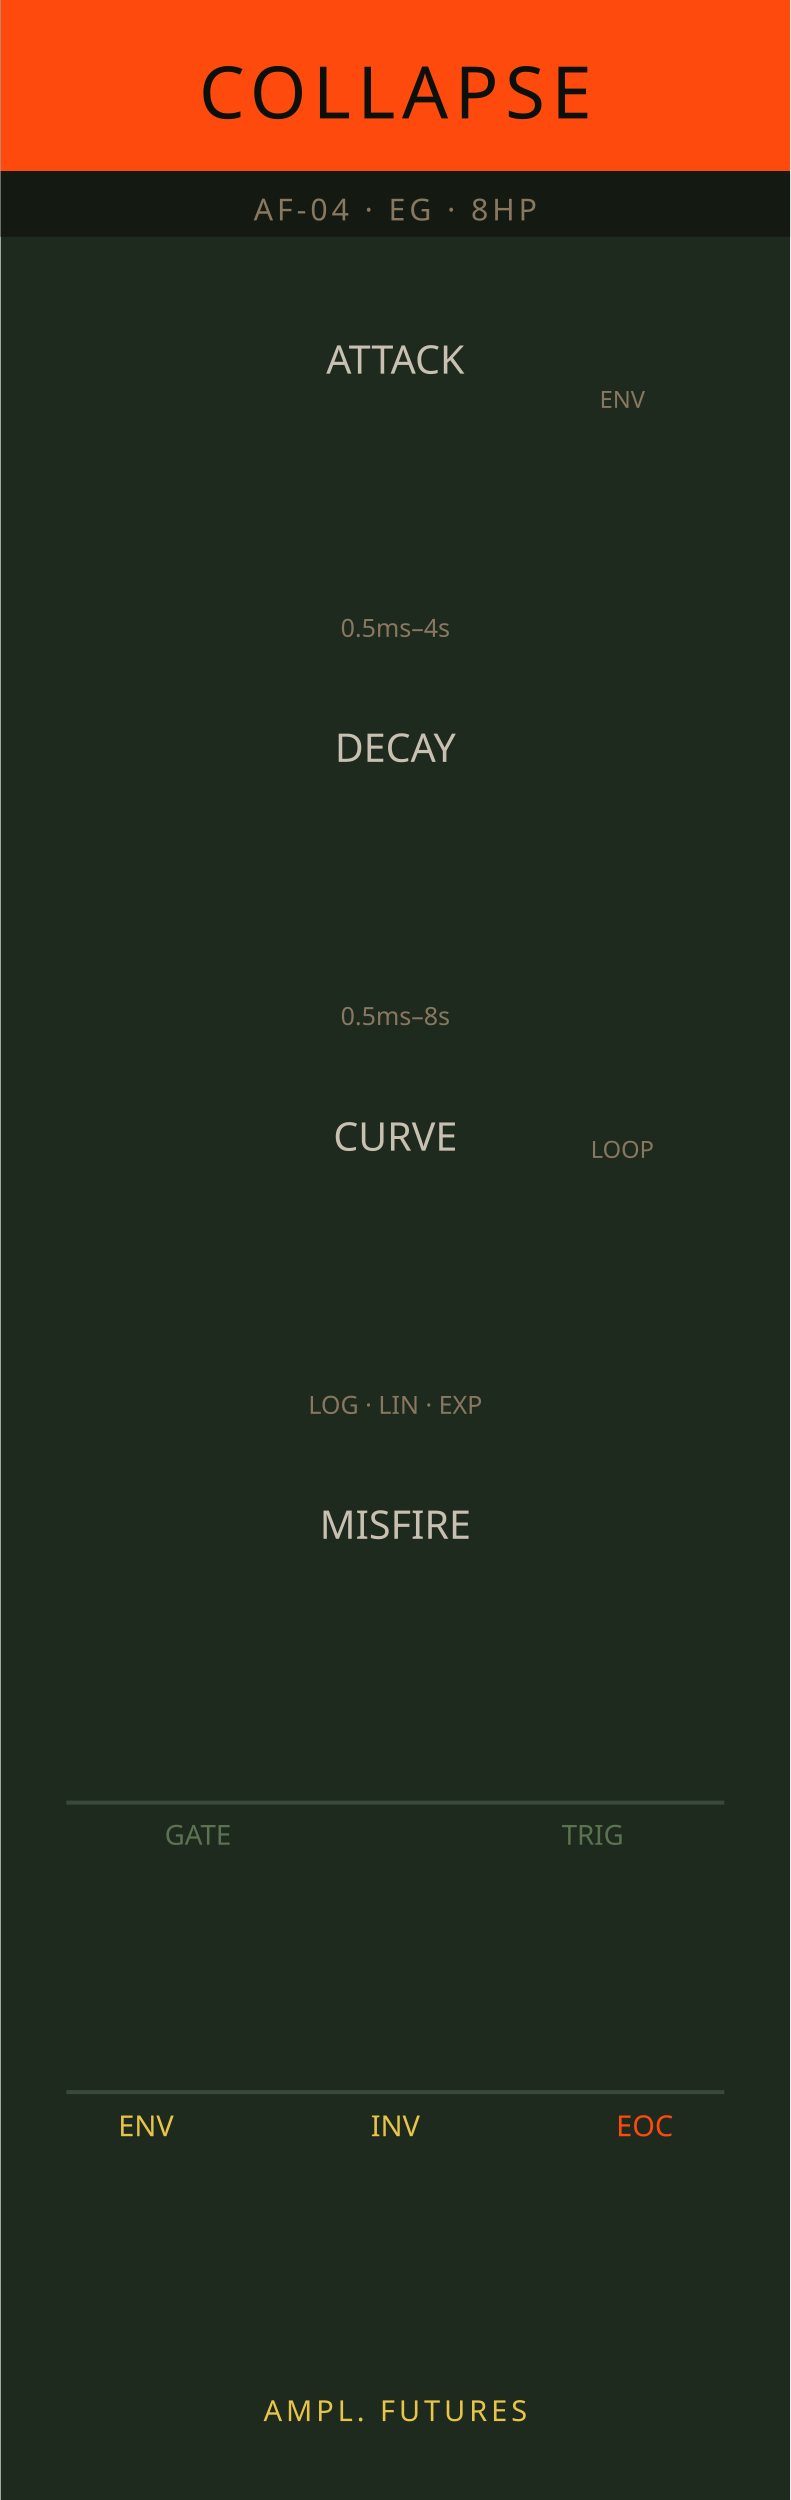
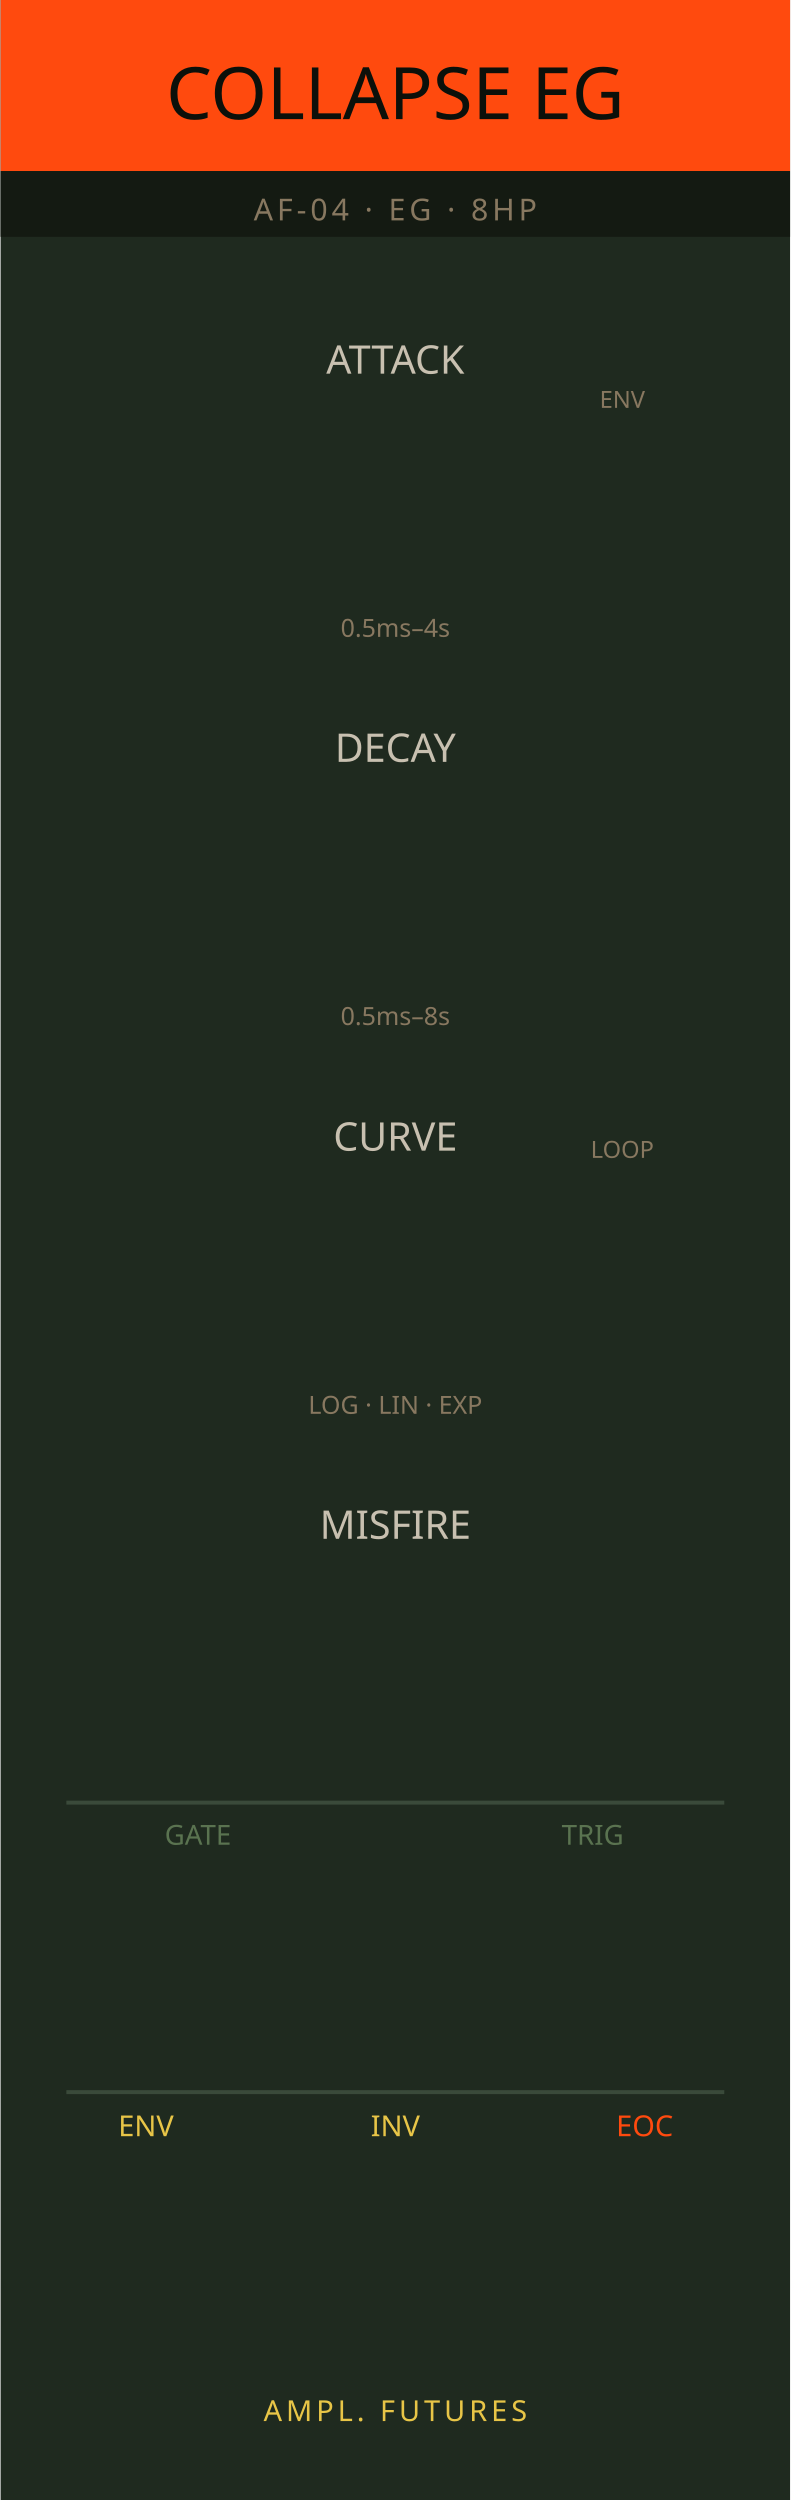
<svg xmlns="http://www.w3.org/2000/svg" width="40.64mm" height="128.5mm" viewBox="0 0 120 380" version="1.1" id="svg18">
  <defs id="defs18" />
  <path id="body" style="fill:#1f2a1f" d="M 0,0 H 120 V 380 H 0 Z" />
  <path id="header" style="fill:#ff4a0e" d="M 0,0 H 120 V 26 H 0 Z" />
  <path id="subheader" style="fill:#141a12" d="M 0,26 H 120 V 36 H 0 Z" />
  <path id="line1" style="stroke:#3a4a3a;stroke-width:0.6" d="M 10,274 H 110" />
  <path id="line2" style="stroke:#3a4a3a;stroke-width:0.6" d="M 10,318 H 110" />
  <g style="font-family:'Nunito Sans', sans-serif;text-anchor:middle" id="g18">
-     <path d="m 34.588,10.905 q -1.265,0 -1.991,0.847 -0.726,0.847 -0.726,2.321 0,1.463 0.671,2.321 0.682,0.847 2.035,0.847 0.517,0 0.979,-0.088 0.462,-0.088 0.902,-0.22 v 0.858 q -0.44,0.165 -0.913,0.242 -0.462,0.077 -1.111,0.077 -1.199,0 -2.002,-0.495 -0.803,-0.495 -1.21,-1.408 -0.396,-0.913 -0.396,-2.145 0,-1.188 0.429,-2.09 0.44,-0.913 1.287,-1.419 0.847,-0.517 2.057,-0.517 1.243,0 2.167,0.462 l -0.396,0.836 q -0.363,-0.165 -0.814,-0.297 -0.44,-0.132 -0.968,-0.132 z M 45.807,14.062 q 0,1.221 -0.418,2.134 -0.407,0.902 -1.21,1.408 -0.803,0.506 -1.991,0.506 -1.221,0 -2.035,-0.506 -0.803,-0.506 -1.199,-1.419 -0.396,-0.913 -0.396,-2.134 0,-1.21 0.396,-2.112 0.396,-0.902 1.199,-1.408 0.814,-0.506 2.046,-0.506 1.177,0 1.98,0.506 0.803,0.495 1.21,1.408 0.418,0.902 0.418,2.123 z m -6.204,0 q 0,1.485 0.627,2.343 0.627,0.847 1.958,0.847 1.342,0 1.958,-0.847 0.616,-0.858 0.616,-2.343 0,-1.485 -0.616,-2.321 -0.616,-0.847 -1.947,-0.847 -1.331,0 -1.969,0.847 -0.627,0.836 -0.627,2.321 z M 48.545,18 v -7.854 h 0.99 v 6.974 h 3.432 V 18 Z m 6.764,0 v -7.854 h 0.99 v 6.974 h 3.432 V 18 Z m 11.692,0 -0.946,-2.431 h -3.113 l -0.935,2.431 h -1.001 l 3.069,-7.887 h 0.891 l 3.058,7.887 z m -2.123,-5.687 q -0.033,-0.088 -0.11,-0.319 -0.077,-0.231 -0.154,-0.473 -0.066,-0.253 -0.11,-0.385 -0.077,0.341 -0.176,0.671 -0.099,0.319 -0.165,0.506 l -0.891,2.376 h 2.486 z m 7.303,-2.167 q 1.54,0 2.244,0.605 0.704,0.605 0.704,1.705 0,0.649 -0.297,1.221 -0.286,0.561 -0.979,0.913 -0.682,0.352 -1.859,0.352 h -0.902 V 18 h -0.99 v -7.854 z m -0.088,0.847 h -1.001 v 3.102 h 0.792 q 1.122,0 1.672,-0.363 0.55,-0.363 0.55,-1.232 0,-0.759 -0.484,-1.133 -0.484,-0.374 -1.529,-0.374 z m 10.119,4.906 q 0,1.045 -0.759,1.628 -0.759,0.583 -2.046,0.583 -0.66,0 -1.221,-0.099 -0.561,-0.099 -0.935,-0.275 V 16.79 q 0.396,0.176 0.979,0.319 0.594,0.143 1.221,0.143 0.88,0 1.32,-0.341 0.451,-0.341 0.451,-0.924 0,-0.385 -0.165,-0.649 -0.165,-0.264 -0.572,-0.484 -0.396,-0.231 -1.111,-0.484 -1.001,-0.363 -1.518,-0.891 -0.506,-0.528 -0.506,-1.441 0,-0.627 0.319,-1.067 0.319,-0.451 0.88,-0.693 0.572,-0.242 1.309,-0.242 0.649,0 1.188,0.121 0.539,0.121 0.979,0.319 l -0.308,0.847 q -0.407,-0.176 -0.891,-0.297 -0.473,-0.121 -0.99,-0.121 -0.737,0 -1.111,0.319 -0.374,0.308 -0.374,0.825 0,0.396 0.165,0.66 0.165,0.264 0.539,0.473 0.374,0.209 1.012,0.451 0.693,0.253 1.166,0.55 0.484,0.286 0.726,0.693 0.253,0.407 0.253,1.023 z M 89.185,18 h -4.389 v -7.854 h 4.389 v 0.869 h -3.399 v 2.453 h 3.201 v 0.858 h -3.201 v 2.805 h 3.399 z" id="text2" style="font-size:11px;letter-spacing:1px;fill:#0c100a" aria-label="COLLAPSE" />
    <path d="m 40.982,33.5 -0.396,-1.017 h -1.302 l -0.391,1.017 h -0.419 l 1.283,-3.298 h 0.373 l 1.279,3.298 z m -0.888,-2.378 q -0.014,-0.037 -0.046,-0.133 -0.032,-0.097 -0.064,-0.198 -0.028,-0.106 -0.046,-0.161 -0.032,0.143 -0.074,0.281 -0.041,0.133 -0.069,0.212 l -0.373,0.994 h 1.04 z m 2.78,2.378 h -0.414 v -3.284 h 1.835 v 0.363 h -1.421 v 1.164 h 1.334 v 0.363 h -1.334 z m 2.311,-1.053 v -0.359 h 1.113 v 0.359 z m 4.303,-0.593 q 0,0.529 -0.11,0.911 -0.11,0.377 -0.35,0.58 -0.239,0.202 -0.635,0.202 -0.557,0 -0.823,-0.446 -0.262,-0.451 -0.262,-1.247 0,-0.534 0.106,-0.911 0.11,-0.377 0.35,-0.575 0.239,-0.202 0.63,-0.202 0.552,0 0.823,0.446 0.271,0.442 0.271,1.242 z m -1.776,0 q 0,0.676 0.152,1.012 0.156,0.336 0.529,0.336 0.368,0 0.524,-0.331 0.161,-0.336 0.161,-1.017 0,-0.672 -0.161,-1.007 -0.156,-0.336 -0.524,-0.336 -0.373,0 -0.529,0.336 -0.152,0.336 -0.152,1.007 z m 5.14,0.902 h -0.478 V 33.5 h -0.391 v -0.745 h -1.573 v -0.345 l 1.546,-2.213 h 0.419 v 2.194 h 0.478 z m -0.869,-1.398 q 0,-0.239 0.009,-0.405 0.009,-0.17 0.014,-0.322 h -0.018 q -0.037,0.087 -0.092,0.189 -0.055,0.101 -0.106,0.17 l -0.984,1.403 h 1.178 z m 3.689,0.52 q 0,-0.17 0.083,-0.239 0.083,-0.069 0.198,-0.069 0.12,0 0.202,0.069 0.087,0.069 0.087,0.239 0,0.166 -0.087,0.239 -0.083,0.074 -0.202,0.074 -0.115,0 -0.198,-0.074 -0.083,-0.074 -0.083,-0.239 z M 61.252,33.5 h -1.835 v -3.284 h 1.835 v 0.363 h -1.421 v 1.026 h 1.339 v 0.359 h -1.339 v 1.173 h 1.421 z m 2.748,-1.734 h 1.136 v 1.61 q -0.267,0.087 -0.538,0.129 -0.271,0.041 -0.616,0.041 -0.511,0 -0.86,-0.202 -0.35,-0.207 -0.534,-0.584 -0.179,-0.382 -0.179,-0.902 0,-0.515 0.202,-0.892 0.202,-0.377 0.58,-0.584 0.382,-0.212 0.92,-0.212 0.276,0 0.52,0.051 0.248,0.051 0.46,0.143 l -0.156,0.359 q -0.175,-0.078 -0.396,-0.133 -0.216,-0.055 -0.451,-0.055 -0.589,0 -0.92,0.354 -0.327,0.354 -0.327,0.971 0,0.391 0.124,0.695 0.129,0.299 0.4,0.469 0.271,0.166 0.713,0.166 0.216,0 0.368,-0.023 0.152,-0.023 0.276,-0.055 v -0.975 h -0.722 z m 4.204,0.11 q 0,-0.17 0.083,-0.239 0.083,-0.069 0.198,-0.069 0.12,0 0.202,0.069 0.087,0.069 0.087,0.239 0,0.166 -0.087,0.239 -0.083,0.074 -0.202,0.074 -0.115,0 -0.198,-0.074 -0.083,-0.074 -0.083,-0.239 z m 4.609,-1.707 q 0.432,0 0.708,0.202 0.276,0.202 0.276,0.584 0,0.198 -0.087,0.345 -0.083,0.147 -0.225,0.262 -0.143,0.11 -0.313,0.198 0.202,0.097 0.368,0.221 0.166,0.12 0.262,0.281 0.101,0.161 0.101,0.386 0,0.414 -0.294,0.658 -0.29,0.239 -0.782,0.239 -0.529,0 -0.814,-0.23 -0.285,-0.235 -0.285,-0.653 0,-0.225 0.092,-0.391 0.097,-0.166 0.253,-0.285 0.156,-0.12 0.336,-0.202 -0.239,-0.138 -0.409,-0.331 -0.166,-0.198 -0.166,-0.501 0,-0.253 0.129,-0.423 0.129,-0.175 0.35,-0.267 0.221,-0.092 0.501,-0.092 z m -0.005,0.327 q -0.253,0 -0.419,0.124 -0.161,0.12 -0.161,0.35 0,0.17 0.078,0.285 0.083,0.115 0.221,0.198 0.138,0.078 0.304,0.152 0.239,-0.101 0.4,-0.244 0.166,-0.143 0.166,-0.391 0,-0.23 -0.161,-0.35 -0.161,-0.124 -0.428,-0.124 z m -0.685,2.171 q 0,0.239 0.17,0.4 0.17,0.156 0.524,0.156 0.336,0 0.511,-0.156 0.179,-0.161 0.179,-0.414 0,-0.239 -0.189,-0.396 -0.189,-0.161 -0.501,-0.281 l -0.074,-0.028 q -0.304,0.129 -0.465,0.299 -0.156,0.166 -0.156,0.419 z M 77.691,33.5 h -0.414 v -1.532 h -1.684 V 33.5 h -0.414 v -3.284 h 0.414 v 1.389 h 1.684 v -1.389 h 0.414 z m 2.366,-3.284 q 0.644,0 0.938,0.253 0.294,0.253 0.294,0.713 0,0.271 -0.124,0.511 -0.12,0.235 -0.409,0.382 -0.285,0.147 -0.777,0.147 h -0.377 V 33.5 h -0.414 v -3.284 z m -0.037,0.354 h -0.419 v 1.297 h 0.331 q 0.469,0 0.699,-0.152 0.23,-0.152 0.23,-0.515 0,-0.317 -0.202,-0.474 -0.202,-0.156 -0.639,-0.156 z" id="text3" style="font-size:4.6px;letter-spacing:0.6px;fill:#887860" aria-label="AF-04 · EG · 8HP" />
    <path d="m 52.767,56.8 -0.516,-1.326 h -1.698 l -0.51,1.326 h -0.546 l 1.674,-4.302 h 0.486 l 1.668,4.302 z m -1.158,-3.102 q -0.018,-0.048 -0.06,-0.174 -0.042,-0.126 -0.084,-0.258 -0.036,-0.138 -0.06,-0.21 -0.042,0.186 -0.096,0.366 -0.054,0.174 -0.09,0.276 l -0.486,1.296 h 1.356 z m 3.24,3.102 h -0.54 v -3.81 h -1.338 v -0.474 h 3.21 v 0.474 h -1.332 z m 3.456,0 h -0.54 v -3.81 h -1.338 v -0.474 h 3.21 v 0.474 h -1.332 z m 4.248,0 -0.516,-1.326 h -1.698 l -0.51,1.326 h -0.546 l 1.674,-4.302 h 0.486 l 1.668,4.302 z m -1.158,-3.102 q -0.018,-0.048 -0.06,-0.174 -0.042,-0.126 -0.084,-0.258 -0.036,-0.138 -0.06,-0.21 -0.042,0.186 -0.096,0.366 -0.054,0.174 -0.09,0.276 l -0.486,1.296 h 1.356 z m 4.02,-0.768 q -0.69,0 -1.086,0.462 -0.396,0.462 -0.396,1.266 0,0.798 0.366,1.266 0.372,0.462 1.11,0.462 0.282,0 0.534,-0.048 0.252,-0.048 0.492,-0.12 v 0.468 q -0.24,0.09 -0.498,0.132 -0.252,0.042 -0.606,0.042 -0.654,0 -1.092,-0.27 -0.438,-0.27 -0.66,-0.768 -0.216,-0.498 -0.216,-1.17 0,-0.648 0.234,-1.14 0.24,-0.498 0.702,-0.774 0.462,-0.282 1.122,-0.282 0.678,0 1.182,0.252 l -0.216,0.456 q -0.198,-0.09 -0.444,-0.162 -0.24,-0.072 -0.528,-0.072 z m 5.088,3.87 h -0.636 l -1.518,-2.046 -0.438,0.384 v 1.662 h -0.54 v -4.284 h 0.54 v 2.112 q 0.18,-0.204 0.366,-0.408 0.186,-0.204 0.372,-0.408 l 1.158,-1.296 h 0.63 l -1.698,1.866 z" id="text4" style="font-size:6px;fill:#c8c0b0" aria-label="ATTACK" />
    <path d="m 54.825,113.616 q 0,1.086 -0.594,1.638 -0.588,0.546 -1.644,0.546 h -1.194 v -4.284 h 1.32 q 0.648,0 1.122,0.24 0.474,0.24 0.732,0.708 0.258,0.462 0.258,1.152 z m -0.57,0.018 q 0,-0.858 -0.426,-1.254 -0.42,-0.402 -1.194,-0.402 h -0.702 v 3.36 h 0.582 q 1.74,0 1.74,-1.704 z m 3.912,2.166 h -2.394 v -4.284 h 2.394 v 0.474 h -1.854 v 1.338 h 1.746 v 0.468 h -1.746 v 1.53 h 1.854 z m 2.778,-3.87 q -0.69,0 -1.086,0.462 -0.396,0.462 -0.396,1.266 0,0.798 0.366,1.266 0.372,0.462 1.11,0.462 0.282,0 0.534,-0.048 0.252,-0.048 0.492,-0.12 v 0.468 q -0.24,0.09 -0.498,0.132 -0.252,0.042 -0.606,0.042 -0.654,0 -1.092,-0.27 -0.438,-0.27 -0.66,-0.768 -0.216,-0.498 -0.216,-1.17 0,-0.648 0.234,-1.14 0.24,-0.498 0.702,-0.774 0.462,-0.282 1.122,-0.282 0.678,0 1.182,0.252 l -0.216,0.456 q -0.198,-0.09 -0.444,-0.162 -0.24,-0.072 -0.528,-0.072 z m 4.644,3.87 -0.516,-1.326 h -1.698 l -0.51,1.326 h -0.546 l 1.674,-4.302 h 0.486 l 1.668,4.302 z m -1.158,-3.102 q -0.018,-0.048 -0.06,-0.174 -0.042,-0.126 -0.084,-0.258 -0.036,-0.138 -0.06,-0.21 -0.042,0.186 -0.096,0.366 -0.054,0.174 -0.09,0.276 l -0.486,1.296 h 1.356 z m 3.06,0.924 1.116,-2.106 h 0.582 l -1.428,2.622 v 1.662 h -0.54 v -1.638 l -1.428,-2.646 h 0.588 z" id="text5" style="font-size:6px;fill:#c8c0b0" aria-label="DECAY" />
    <path d="m 52.995,171.03 q -0.69,0 -1.086,0.462 -0.396,0.462 -0.396,1.266 0,0.798 0.366,1.266 0.372,0.462 1.11,0.462 0.282,0 0.534,-0.048 0.252,-0.048 0.492,-0.12 v 0.468 q -0.24,0.09 -0.498,0.132 -0.252,0.042 -0.606,0.042 -0.654,0 -1.092,-0.27 -0.438,-0.27 -0.66,-0.768 -0.216,-0.498 -0.216,-1.17 0,-0.648 0.234,-1.14 0.24,-0.498 0.702,-0.774 0.462,-0.282 1.122,-0.282 0.678,0 1.182,0.252 l -0.216,0.456 q -0.198,-0.09 -0.444,-0.162 -0.24,-0.072 -0.528,-0.072 z m 5.214,2.358 q 0,0.444 -0.18,0.804 -0.18,0.354 -0.552,0.564 -0.366,0.204 -0.936,0.204 -0.798,0 -1.218,-0.432 -0.414,-0.438 -0.414,-1.152 v -2.76 h 0.54 v 2.778 q 0,0.522 0.276,0.81 0.282,0.288 0.846,0.288 0.582,0 0.84,-0.306 0.264,-0.312 0.264,-0.798 v -2.772 h 0.534 z m 2.31,-2.772 q 0.798,0 1.176,0.306 0.384,0.3 0.384,0.912 0,0.342 -0.126,0.57 -0.126,0.228 -0.324,0.366 -0.192,0.132 -0.408,0.21 l 1.176,1.92 h -0.63 l -1.038,-1.77 h -0.852 v 1.77 h -0.54 v -4.284 z m -0.03,0.468 h -0.612 v 1.59 h 0.642 q 0.522,0 0.762,-0.204 0.24,-0.21 0.24,-0.612 0,-0.42 -0.252,-0.594 -0.252,-0.18 -0.78,-0.18 z m 5.598,-0.468 -1.53,4.284 h -0.54 l -1.53,-4.284 h 0.564 l 0.966,2.748 q 0.096,0.264 0.162,0.498 0.066,0.228 0.108,0.438 0.042,-0.21 0.108,-0.444 0.066,-0.234 0.162,-0.504 l 0.96,-2.736 z m 2.976,4.284 h -2.394 v -4.284 h 2.394 v 0.474 h -1.854 v 1.338 h 1.746 v 0.468 h -1.746 v 1.53 h 1.854 z" id="text6" style="font-size:6px;fill:#c8c0b0" aria-label="CURVE" />
    <path d="m 50.979,233.9 -1.41,-3.756 h -0.024 q 0.018,0.186 0.03,0.504 0.012,0.312 0.012,0.654 v 2.598 h -0.498 v -4.284 h 0.798 l 1.32,3.51 h 0.024 l 1.344,-3.51 h 0.792 v 4.284 h -0.534 v -2.634 q 0,-0.312 0.012,-0.618 0.018,-0.306 0.03,-0.498 h -0.024 l -1.428,3.75 z m 4.758,0 h -1.548 v -0.312 l 0.504,-0.114 v -3.426 l -0.504,-0.12 v -0.312 h 1.548 v 0.312 l -0.504,0.12 v 3.426 l 0.504,0.114 z m 3.258,-1.146 q 0,0.57 -0.414,0.888 -0.414,0.318 -1.116,0.318 -0.36,0 -0.666,-0.054 -0.306,-0.054 -0.51,-0.15 v -0.516 q 0.216,0.096 0.534,0.174 0.324,0.078 0.666,0.078 0.48,0 0.72,-0.186 0.246,-0.186 0.246,-0.504 0,-0.21 -0.09,-0.354 -0.09,-0.144 -0.312,-0.264 -0.216,-0.126 -0.606,-0.264 -0.546,-0.198 -0.828,-0.486 -0.276,-0.288 -0.276,-0.786 0,-0.342 0.174,-0.582 0.174,-0.246 0.48,-0.378 0.312,-0.132 0.714,-0.132 0.354,0 0.648,0.066 0.294,0.066 0.534,0.174 l -0.168,0.462 q -0.222,-0.096 -0.486,-0.162 -0.258,-0.066 -0.54,-0.066 -0.402,0 -0.606,0.174 -0.204,0.168 -0.204,0.45 0,0.216 0.09,0.36 0.09,0.144 0.294,0.258 0.204,0.114 0.552,0.246 0.378,0.138 0.636,0.3 0.264,0.156 0.396,0.378 0.138,0.222 0.138,0.558 z m 1.404,1.146 h -0.54 v -4.284 h 2.394 v 0.474 h -1.854 v 1.518 h 1.74 v 0.474 h -1.74 z m 3.78,0 h -1.548 v -0.312 l 0.504,-0.114 v -3.426 l -0.504,-0.12 v -0.312 h 1.548 v 0.312 l -0.504,0.12 v 3.426 l 0.504,0.114 z m 2.01,-4.284 q 0.798,0 1.176,0.306 0.384,0.3 0.384,0.912 0,0.342 -0.126,0.57 -0.126,0.228 -0.324,0.366 -0.192,0.132 -0.408,0.21 l 1.176,1.92 h -0.63 l -1.038,-1.77 h -0.852 v 1.77 h -0.54 v -4.284 z m -0.03,0.468 h -0.612 v 1.59 h 0.642 q 0.522,0 0.762,-0.204 0.24,-0.21 0.24,-0.612 0,-0.42 -0.252,-0.594 -0.252,-0.18 -0.78,-0.18 z m 4.974,3.816 h -2.394 v -4.284 h 2.394 v 0.474 h -1.854 v 1.338 h 1.746 v 0.468 h -1.746 v 1.53 h 1.854 z" id="text7" style="font-size:6px;fill:#c8c0b0" aria-label="MISFIRE" />
    <path d="m 53.671,95.44 q 0,0.437 -0.091,0.752 -0.091,0.312 -0.289,0.479 -0.198,0.167 -0.524,0.167 -0.46,0 -0.68,-0.369 -0.217,-0.372 -0.217,-1.03 0,-0.441 0.087,-0.752 0.091,-0.312 0.289,-0.475 0.198,-0.167 0.521,-0.167 0.456,0 0.68,0.369 0.224,0.365 0.224,1.026 z m -1.467,0 q 0,0.559 0.125,0.836 0.129,0.277 0.437,0.277 0.304,0 0.433,-0.274 0.133,-0.277 0.133,-0.84 0,-0.555 -0.133,-0.832 -0.129,-0.277 -0.433,-0.277 -0.308,0 -0.437,0.277 -0.125,0.277 -0.125,0.832 z m 1.927,1.155 q 0,-0.141 0.068,-0.198 0.068,-0.057 0.163,-0.057 0.099,0 0.167,0.057 0.072,0.057 0.072,0.198 0,0.137 -0.072,0.198 -0.068,0.061 -0.167,0.061 -0.095,0 -0.163,-0.061 -0.068,-0.061 -0.068,-0.198 z m 1.79,-1.459 q 0.418,0 0.665,0.209 0.247,0.209 0.247,0.589 0,0.422 -0.27,0.665 -0.266,0.239 -0.745,0.239 -0.209,0 -0.395,-0.038 -0.182,-0.038 -0.308,-0.11 v -0.315 q 0.137,0.084 0.331,0.133 0.198,0.046 0.376,0.046 0.3,0 0.483,-0.141 0.186,-0.144 0.186,-0.445 0,-0.266 -0.163,-0.407 -0.163,-0.144 -0.517,-0.144 -0.106,0 -0.243,0.019 -0.137,0.019 -0.22,0.038 l -0.167,-0.106 0.103,-1.281 h 1.36 v 0.304 h -1.075 l -0.065,0.787 q 0.065,-0.011 0.175,-0.027 0.11,-0.015 0.243,-0.015 z m 3.686,-0.41 q 0.346,0 0.517,0.179 0.171,0.175 0.171,0.57 v 1.326 h -0.331 v -1.311 q 0,-0.483 -0.414,-0.483 -0.296,0 -0.426,0.171 -0.125,0.171 -0.125,0.498 v 1.125 h -0.331 v -1.311 q 0,-0.483 -0.418,-0.483 -0.308,0 -0.426,0.19 -0.118,0.19 -0.118,0.547 v 1.056 h -0.334 v -2.037 h 0.27 l 0.049,0.277 h 0.019 q 0.095,-0.16 0.255,-0.236 0.163,-0.08 0.346,-0.08 0.479,0 0.623,0.342 h 0.019 q 0.103,-0.175 0.277,-0.258 0.179,-0.084 0.376,-0.084 z m 2.645,1.512 q 0,0.296 -0.22,0.448 -0.22,0.152 -0.593,0.152 -0.213,0 -0.369,-0.034 -0.152,-0.034 -0.27,-0.095 v -0.304 q 0.122,0.061 0.293,0.114 0.175,0.049 0.353,0.049 0.255,0 0.369,-0.08 0.114,-0.084 0.114,-0.22 0,-0.076 -0.042,-0.137 -0.042,-0.061 -0.152,-0.122 -0.106,-0.061 -0.308,-0.137 -0.198,-0.076 -0.338,-0.152 -0.141,-0.076 -0.217,-0.182 -0.076,-0.106 -0.076,-0.274 0,-0.258 0.209,-0.399 0.213,-0.141 0.555,-0.141 0.186,0 0.346,0.038 0.163,0.034 0.304,0.099 l -0.114,0.266 q -0.129,-0.053 -0.27,-0.091 -0.141,-0.038 -0.289,-0.038 -0.205,0 -0.315,0.068 -0.106,0.065 -0.106,0.179 0,0.084 0.049,0.144 0.049,0.057 0.163,0.114 0.118,0.053 0.312,0.129 0.194,0.072 0.331,0.148 0.137,0.076 0.209,0.186 0.072,0.106 0.072,0.27 z m 0.323,-0.308 v -0.296 h 1.596 v 0.296 z m 3.846,0.255 h -0.395 v 0.616 h -0.323 v -0.616 h -1.3 v -0.285 l 1.277,-1.828 h 0.346 v 1.813 h 0.395 z m -0.718,-1.155 q 0,-0.198 0.008,-0.334 0.008,-0.141 0.011,-0.266 h -0.015 q -0.03,0.072 -0.076,0.156 -0.046,0.084 -0.087,0.141 l -0.813,1.159 h 0.973 z m 2.443,1.208 q 0,0.296 -0.22,0.448 -0.22,0.152 -0.593,0.152 -0.213,0 -0.369,-0.034 -0.152,-0.034 -0.27,-0.095 v -0.304 q 0.122,0.061 0.293,0.114 0.175,0.049 0.353,0.049 0.255,0 0.369,-0.08 0.114,-0.084 0.114,-0.22 0,-0.076 -0.042,-0.137 -0.042,-0.061 -0.152,-0.122 -0.106,-0.061 -0.308,-0.137 -0.198,-0.076 -0.338,-0.152 -0.141,-0.076 -0.217,-0.182 -0.076,-0.106 -0.076,-0.274 0,-0.258 0.209,-0.399 0.213,-0.141 0.555,-0.141 0.186,0 0.346,0.038 0.163,0.034 0.304,0.099 l -0.114,0.266 q -0.129,-0.053 -0.27,-0.091 -0.141,-0.038 -0.289,-0.038 -0.205,0 -0.315,0.068 -0.106,0.065 -0.106,0.179 0,0.084 0.049,0.144 0.049,0.057 0.163,0.114 0.118,0.053 0.312,0.129 0.194,0.072 0.331,0.148 0.137,0.076 0.209,0.186 0.072,0.106 0.072,0.27 z" id="text8" style="font-size:3.8px;fill:#887860" aria-label="0.5ms–4s" />
    <path d="m 53.671,154.44 q 0,0.437 -0.091,0.752 -0.091,0.312 -0.289,0.479 -0.198,0.167 -0.524,0.167 -0.46,0 -0.68,-0.369 -0.217,-0.372 -0.217,-1.03 0,-0.441 0.087,-0.752 0.091,-0.312 0.289,-0.475 0.198,-0.167 0.521,-0.167 0.456,0 0.68,0.369 0.224,0.365 0.224,1.026 z m -1.467,0 q 0,0.559 0.125,0.836 0.129,0.277 0.437,0.277 0.304,0 0.433,-0.274 0.133,-0.277 0.133,-0.84 0,-0.555 -0.133,-0.832 -0.129,-0.277 -0.433,-0.277 -0.308,0 -0.437,0.277 -0.125,0.277 -0.125,0.832 z m 1.927,1.155 q 0,-0.141 0.068,-0.198 0.068,-0.057 0.163,-0.057 0.099,0 0.167,0.057 0.072,0.057 0.072,0.198 0,0.137 -0.072,0.198 -0.068,0.061 -0.167,0.061 -0.095,0 -0.163,-0.061 -0.068,-0.061 -0.068,-0.198 z m 1.79,-1.459 q 0.418,0 0.665,0.209 0.247,0.209 0.247,0.589 0,0.422 -0.27,0.665 -0.266,0.239 -0.745,0.239 -0.209,0 -0.395,-0.038 -0.182,-0.038 -0.308,-0.11 v -0.315 q 0.137,0.084 0.331,0.133 0.198,0.046 0.376,0.046 0.3,0 0.483,-0.141 0.186,-0.144 0.186,-0.445 0,-0.266 -0.163,-0.407 -0.163,-0.144 -0.517,-0.144 -0.106,0 -0.243,0.019 -0.137,0.019 -0.22,0.038 l -0.167,-0.106 0.103,-1.281 h 1.36 v 0.304 h -1.075 l -0.065,0.787 q 0.065,-0.011 0.175,-0.027 0.11,-0.015 0.243,-0.015 z m 3.686,-0.41 q 0.346,0 0.517,0.179 0.171,0.175 0.171,0.57 V 155.8 h -0.331 v -1.311 q 0,-0.483 -0.414,-0.483 -0.296,0 -0.426,0.171 -0.125,0.171 -0.125,0.498 V 155.8 h -0.331 v -1.311 q 0,-0.483 -0.418,-0.483 -0.308,0 -0.426,0.19 -0.118,0.19 -0.118,0.547 V 155.8 h -0.334 v -2.037 h 0.27 l 0.049,0.277 h 0.019 q 0.095,-0.16 0.255,-0.236 0.163,-0.08 0.346,-0.08 0.479,0 0.623,0.342 h 0.019 q 0.103,-0.175 0.277,-0.258 0.179,-0.084 0.376,-0.084 z m 2.645,1.512 q 0,0.296 -0.22,0.448 -0.22,0.152 -0.593,0.152 -0.213,0 -0.369,-0.034 -0.152,-0.034 -0.27,-0.095 v -0.304 q 0.122,0.061 0.293,0.114 0.175,0.049 0.353,0.049 0.255,0 0.369,-0.08 0.114,-0.084 0.114,-0.22 0,-0.076 -0.042,-0.137 -0.042,-0.061 -0.152,-0.122 -0.106,-0.061 -0.308,-0.137 -0.198,-0.076 -0.338,-0.152 -0.141,-0.076 -0.217,-0.182 -0.076,-0.106 -0.076,-0.274 0,-0.258 0.209,-0.399 0.213,-0.141 0.555,-0.141 0.186,0 0.346,0.038 0.163,0.034 0.304,0.099 l -0.114,0.266 q -0.129,-0.053 -0.27,-0.091 -0.141,-0.038 -0.289,-0.038 -0.205,0 -0.315,0.068 -0.106,0.065 -0.106,0.179 0,0.084 0.049,0.144 0.049,0.057 0.163,0.114 0.118,0.053 0.312,0.129 0.194,0.072 0.331,0.148 0.137,0.076 0.209,0.186 0.072,0.106 0.072,0.27 z m 0.323,-0.308 v -0.296 h 1.596 v 0.296 z m 2.831,-1.881 q 0.357,0 0.585,0.167 0.228,0.167 0.228,0.483 0,0.163 -0.072,0.285 -0.068,0.122 -0.186,0.217 -0.118,0.091 -0.258,0.163 0.167,0.08 0.304,0.182 0.137,0.099 0.217,0.232 0.084,0.133 0.084,0.319 0,0.342 -0.243,0.543 -0.239,0.198 -0.646,0.198 -0.437,0 -0.673,-0.19 -0.236,-0.194 -0.236,-0.54 0,-0.186 0.076,-0.323 0.08,-0.137 0.209,-0.236 0.129,-0.099 0.277,-0.167 -0.198,-0.114 -0.338,-0.274 -0.137,-0.163 -0.137,-0.414 0,-0.209 0.106,-0.35 0.106,-0.144 0.289,-0.22 0.182,-0.076 0.414,-0.076 z m -0.004,0.27 q -0.209,0 -0.346,0.103 -0.133,0.099 -0.133,0.289 0,0.141 0.065,0.236 0.068,0.095 0.182,0.163 0.114,0.065 0.251,0.125 0.198,-0.084 0.331,-0.201 0.137,-0.118 0.137,-0.323 0,-0.19 -0.133,-0.289 -0.133,-0.103 -0.353,-0.103 z m -0.566,1.794 q 0,0.198 0.141,0.331 0.141,0.129 0.433,0.129 0.277,0 0.422,-0.129 0.148,-0.133 0.148,-0.342 0,-0.198 -0.156,-0.327 -0.156,-0.133 -0.414,-0.232 l -0.061,-0.023 q -0.251,0.106 -0.384,0.247 -0.129,0.137 -0.129,0.346 z m 3.31,0.125 q 0,0.296 -0.22,0.448 -0.22,0.152 -0.593,0.152 -0.213,0 -0.369,-0.034 -0.152,-0.034 -0.27,-0.095 v -0.304 q 0.122,0.061 0.293,0.114 0.175,0.049 0.353,0.049 0.255,0 0.369,-0.08 0.114,-0.084 0.114,-0.22 0,-0.076 -0.042,-0.137 -0.042,-0.061 -0.152,-0.122 -0.106,-0.061 -0.308,-0.137 -0.198,-0.076 -0.338,-0.152 -0.141,-0.076 -0.217,-0.182 -0.076,-0.106 -0.076,-0.274 0,-0.258 0.209,-0.399 0.213,-0.141 0.555,-0.141 0.186,0 0.346,0.038 0.163,0.034 0.304,0.099 l -0.114,0.266 q -0.129,-0.053 -0.27,-0.091 -0.141,-0.038 -0.289,-0.038 -0.205,0 -0.315,0.068 -0.106,0.065 -0.106,0.179 0,0.084 0.049,0.144 0.049,0.057 0.163,0.114 0.118,0.053 0.312,0.129 0.194,0.072 0.331,0.148 0.137,0.076 0.209,0.186 0.072,0.106 0.072,0.27 z" id="text9" style="font-size:3.8px;fill:#887860" aria-label="0.5ms–8s" />
    <path d="m 47.146,214.9 v -2.713 h 0.342 v 2.409 h 1.186 v 0.304 z m 4.283,-1.36 q 0,0.422 -0.144,0.737 -0.141,0.312 -0.418,0.486 -0.277,0.175 -0.688,0.175 -0.422,0 -0.703,-0.175 -0.277,-0.175 -0.414,-0.49 -0.137,-0.315 -0.137,-0.737 0,-0.418 0.137,-0.73 0.137,-0.312 0.414,-0.486 0.281,-0.175 0.707,-0.175 0.407,0 0.684,0.175 0.277,0.171 0.418,0.486 0.144,0.312 0.144,0.733 z m -2.143,0 q 0,0.513 0.217,0.809 0.217,0.293 0.676,0.293 0.464,0 0.676,-0.293 0.213,-0.296 0.213,-0.809 0,-0.513 -0.213,-0.802 -0.213,-0.293 -0.673,-0.293 -0.46,0 -0.68,0.293 -0.217,0.289 -0.217,0.802 z m 3.922,-0.072 h 0.939 v 1.33 q -0.22,0.072 -0.445,0.106 -0.224,0.034 -0.509,0.034 -0.422,0 -0.711,-0.167 -0.289,-0.171 -0.441,-0.483 -0.148,-0.315 -0.148,-0.745 0,-0.426 0.167,-0.737 0.167,-0.312 0.479,-0.483 0.315,-0.175 0.76,-0.175 0.228,0 0.429,0.042 0.205,0.042 0.38,0.118 l -0.129,0.296 q -0.144,-0.065 -0.327,-0.11 -0.179,-0.046 -0.372,-0.046 -0.486,0 -0.76,0.293 -0.27,0.293 -0.27,0.802 0,0.323 0.103,0.574 0.106,0.247 0.331,0.388 0.224,0.137 0.589,0.137 0.179,0 0.304,-0.019 0.125,-0.019 0.228,-0.046 v -0.806 h -0.597 z m 2.481,0.091 q 0,-0.141 0.068,-0.198 0.068,-0.057 0.163,-0.057 0.099,0 0.167,0.057 0.072,0.057 0.072,0.198 0,0.137 -0.072,0.198 -0.068,0.061 -0.167,0.061 -0.095,0 -0.163,-0.061 -0.068,-0.061 -0.068,-0.198 z m 2.101,1.341 v -2.713 h 0.342 v 2.409 h 1.186 v 0.304 z m 2.755,0 h -0.98 v -0.198 l 0.319,-0.072 v -2.17 l -0.319,-0.076 v -0.198 h 0.98 v 0.198 l -0.319,0.076 v 2.17 l 0.319,0.072 z m 2.675,0 h -0.399 l -1.452,-2.253 h -0.015 q 0.008,0.133 0.019,0.331 0.011,0.198 0.011,0.407 v 1.516 h -0.315 v -2.713 h 0.395 l 1.448,2.246 h 0.015 q -0.004,-0.061 -0.011,-0.182 -0.004,-0.122 -0.011,-0.266 -0.004,-0.144 -0.004,-0.266 v -1.531 h 0.319 z m 1.63,-1.341 q 0,-0.141 0.068,-0.198 0.068,-0.057 0.163,-0.057 0.099,0 0.167,0.057 0.072,0.057 0.072,0.198 0,0.137 -0.072,0.198 -0.068,0.061 -0.167,0.061 -0.095,0 -0.163,-0.061 -0.068,-0.061 -0.068,-0.198 z m 3.618,1.341 h -1.516 v -2.713 h 1.516 v 0.3 h -1.174 v 0.847 h 1.106 v 0.296 h -1.106 v 0.969 h 1.174 z m 2.44,0 h -0.388 l -0.718,-1.178 -0.73,1.178 h -0.361 l 0.901,-1.414 -0.844,-1.3 h 0.38 l 0.665,1.064 0.669,-1.064 h 0.361 l -0.84,1.292 z m 1.102,-2.713 q 0.532,0 0.775,0.209 0.243,0.209 0.243,0.589 0,0.224 -0.103,0.422 -0.099,0.194 -0.338,0.315 -0.236,0.122 -0.642,0.122 h -0.312 v 1.056 h -0.342 v -2.713 z m -0.03,0.293 h -0.346 v 1.072 h 0.274 q 0.388,0 0.578,-0.125 0.19,-0.125 0.19,-0.426 0,-0.262 -0.167,-0.391 -0.167,-0.129 -0.528,-0.129 z" id="text10" style="font-size:3.8px;fill:#887860" aria-label="LOG · LIN · EXP" />
    <path d="m 92.837,62 h -1.436 v -2.57 h 1.436 v 0.284 h -1.112 v 0.803 h 1.048 v 0.281 h -1.048 v 0.918 h 1.112 z m 2.603,0 h -0.378 l -1.375,-2.135 h -0.014 q 0.007,0.126 0.018,0.313 0.011,0.187 0.011,0.385 V 62 h -0.299 v -2.57 h 0.374 l 1.372,2.128 h 0.014 q -0.004,-0.058 -0.011,-0.173 -0.004,-0.115 -0.011,-0.252 -0.004,-0.137 -0.004,-0.252 v -1.451 h 0.302 z m 2.509,-2.57 -0.918,2.57 h -0.324 l -0.918,-2.57 h 0.338 l 0.58,1.649 q 0.058,0.158 0.097,0.299 0.04,0.137 0.065,0.263 0.025,-0.126 0.065,-0.266 0.04,-0.14 0.097,-0.302 l 0.576,-1.642 z" id="text11" style="font-size:3.6px;fill:#887860" aria-label="ENV" />
    <path d="m 90.041,176 v -2.57 h 0.324 v 2.282 h 1.123 V 176 Z m 4.057,-1.289 q 0,0.4 -0.137,0.698 -0.133,0.295 -0.396,0.461 -0.263,0.166 -0.652,0.166 -0.4,0 -0.666,-0.166 -0.263,-0.166 -0.392,-0.464 -0.13,-0.299 -0.13,-0.698 0,-0.396 0.13,-0.691 0.13,-0.295 0.392,-0.461 0.266,-0.166 0.67,-0.166 0.385,0 0.648,0.166 0.263,0.162 0.396,0.461 0.137,0.295 0.137,0.695 z m -2.03,0 q 0,0.486 0.205,0.767 0.205,0.277 0.641,0.277 0.439,0 0.641,-0.277 0.202,-0.281 0.202,-0.767 0,-0.486 -0.202,-0.76 -0.202,-0.277 -0.637,-0.277 -0.436,0 -0.644,0.277 -0.205,0.274 -0.205,0.76 z m 4.842,0 q 0,0.4 -0.137,0.698 -0.133,0.295 -0.396,0.461 -0.263,0.166 -0.652,0.166 -0.4,0 -0.666,-0.166 -0.263,-0.166 -0.392,-0.464 -0.13,-0.299 -0.13,-0.698 0,-0.396 0.13,-0.691 0.13,-0.295 0.392,-0.461 0.266,-0.166 0.67,-0.166 0.385,0 0.648,0.166 0.263,0.162 0.396,0.461 0.137,0.295 0.137,0.695 z m -2.03,0 q 0,0.486 0.205,0.767 0.205,0.277 0.641,0.277 0.439,0 0.641,-0.277 0.202,-0.281 0.202,-0.767 0,-0.486 -0.202,-0.76 -0.202,-0.277 -0.637,-0.277 -0.436,0 -0.644,0.277 -0.205,0.274 -0.205,0.76 z m 3.28,-1.282 q 0.504,0 0.734,0.198 0.23,0.198 0.23,0.558 0,0.212 -0.097,0.4 -0.094,0.184 -0.32,0.299 -0.223,0.115 -0.608,0.115 h -0.295 V 176 h -0.324 v -2.57 z m -0.029,0.277 h -0.328 v 1.015 h 0.259 q 0.367,0 0.547,-0.119 0.18,-0.119 0.18,-0.403 0,-0.248 -0.158,-0.371 -0.158,-0.122 -0.5,-0.122 z" id="text12" style="font-size:3.6px;fill:#887860" aria-label="LOOP" />
    <path d="m 26.65,278.817 h 1.037 v 1.47 q -0.244,0.08 -0.491,0.118 -0.248,0.038 -0.563,0.038 -0.466,0 -0.785,-0.185 -0.319,-0.189 -0.487,-0.533 -0.164,-0.349 -0.164,-0.823 0,-0.47 0.185,-0.815 0.185,-0.344 0.529,-0.533 0.349,-0.193 0.84,-0.193 0.252,0 0.475,0.046 0.227,0.046 0.42,0.13 l -0.143,0.328 q -0.16,-0.071 -0.361,-0.122 -0.197,-0.05 -0.412,-0.05 -0.538,0 -0.84,0.323 -0.298,0.323 -0.298,0.886 0,0.357 0.113,0.634 0.118,0.273 0.365,0.428 0.248,0.151 0.651,0.151 0.197,0 0.336,-0.021 0.139,-0.021 0.252,-0.05 v -0.89 h -0.659 z m 3.637,1.583 -0.361,-0.928 h -1.189 l -0.357,0.928 h -0.382 l 1.172,-3.011 h 0.34 l 1.168,3.011 z m -0.811,-2.171 q -0.013,-0.034 -0.042,-0.122 -0.029,-0.088 -0.059,-0.181 -0.025,-0.097 -0.042,-0.147 -0.029,0.13 -0.067,0.256 -0.038,0.122 -0.063,0.193 l -0.34,0.907 h 0.949 z m 2.268,2.171 h -0.378 v -2.667 h -0.937 v -0.332 h 2.247 v 0.332 h -0.932 z m 3.062,0 h -1.676 v -2.999 h 1.676 v 0.332 h -1.298 v 0.937 h 1.222 v 0.328 h -1.222 v 1.071 h 1.298 z" id="text13" style="font-size:4.2px;fill:#5a7350" aria-label="GATE" />
    <path d="m 86.642,280.4 h -0.378 v -2.667 h -0.937 v -0.332 h 2.247 v 0.332 h -0.932 z m 2.213,-2.999 q 0.559,0 0.823,0.214 0.269,0.21 0.269,0.638 0,0.239 -0.088,0.399 -0.088,0.16 -0.227,0.256 -0.134,0.092 -0.286,0.147 l 0.823,1.344 h -0.441 l -0.727,-1.239 h -0.596 v 1.239 h -0.378 v -2.999 z m -0.021,0.328 h -0.428 v 1.113 h 0.449 q 0.365,0 0.533,-0.143 0.168,-0.147 0.168,-0.428 0,-0.294 -0.176,-0.416 -0.176,-0.126 -0.546,-0.126 z m 2.65,2.671 h -1.084 v -0.218 l 0.353,-0.08 v -2.398 l -0.353,-0.084 v -0.218 h 1.084 v 0.218 l -0.353,0.084 v 2.398 l 0.353,0.08 z m 1.882,-1.583 h 1.037 v 1.47 q -0.244,0.08 -0.491,0.118 -0.248,0.038 -0.563,0.038 -0.466,0 -0.785,-0.185 -0.319,-0.189 -0.487,-0.533 -0.164,-0.349 -0.164,-0.823 0,-0.47 0.185,-0.815 0.185,-0.344 0.529,-0.533 0.349,-0.193 0.84,-0.193 0.252,0 0.475,0.046 0.227,0.046 0.42,0.13 l -0.143,0.328 q -0.16,-0.071 -0.361,-0.122 -0.197,-0.05 -0.412,-0.05 -0.538,0 -0.84,0.323 -0.298,0.323 -0.298,0.886 0,0.357 0.113,0.634 0.118,0.273 0.365,0.428 0.248,0.151 0.651,0.151 0.197,0 0.336,-0.021 0.139,-0.021 0.252,-0.05 v -0.89 h -0.659 z" id="text14" style="font-size:4.2px;fill:#5a7350" aria-label="TRIG" />
    <path d="m 20.067,324.7 h -1.756 v -3.142 H 20.067 v 0.348 h -1.36 v 0.981 h 1.28 v 0.343 h -1.28 v 1.122 h 1.36 z m 3.181,0 h -0.462 l -1.681,-2.609 h -0.018 q 0.009,0.154 0.022,0.383 0.013,0.229 0.013,0.471 v 1.756 h -0.365 v -3.142 h 0.458 l 1.676,2.6 h 0.018 q -0.004,-0.07 -0.013,-0.211 -0.004,-0.141 -0.013,-0.308 -0.004,-0.167 -0.004,-0.308 v -1.773 h 0.37 z m 3.067,-3.142 -1.122,3.142 h -0.396 l -1.122,-3.142 h 0.414 l 0.708,2.015 q 0.07,0.194 0.119,0.365 0.048,0.167 0.079,0.321 0.031,-0.154 0.079,-0.326 0.048,-0.172 0.119,-0.37 l 0.704,-2.006 z" id="text15" style="font-size:4.4px;fill:#e8c547" aria-label="ENV" />
    <path d="m 57.573,324.7 h -1.135 v -0.229 l 0.37,-0.084 v -2.512 l -0.37,-0.088 v -0.229 h 1.135 v 0.229 l -0.37,0.088 v 2.512 l 0.37,0.084 z m 3.098,0 h -0.462 l -1.681,-2.609 h -0.018 q 0.009,0.154 0.022,0.383 0.013,0.229 0.013,0.471 v 1.756 h -0.365 v -3.142 h 0.458 l 1.676,2.6 h 0.018 q -0.004,-0.07 -0.013,-0.211 -0.004,-0.141 -0.013,-0.308 -0.004,-0.167 -0.004,-0.308 v -1.773 h 0.37 z m 3.067,-3.142 -1.122,3.142 h -0.396 l -1.122,-3.142 h 0.414 l 0.708,2.015 q 0.07,0.194 0.119,0.365 0.048,0.167 0.079,0.321 0.031,-0.154 0.079,-0.326 0.048,-0.172 0.119,-0.37 l 0.704,-2.006 z" id="text16" style="font-size:4.4px;fill:#e8c547" aria-label="INV" />
    <path d="m 95.751,324.7 h -1.756 v -3.142 h 1.756 v 0.348 h -1.36 v 0.981 h 1.28 v 0.343 h -1.28 v 1.122 h 1.36 z m 3.432,-1.575 q 0,0.488 -0.167,0.854 -0.163,0.361 -0.484,0.563 -0.321,0.202 -0.796,0.202 -0.488,0 -0.814,-0.202 -0.321,-0.202 -0.48,-0.568 -0.158,-0.365 -0.158,-0.854 0,-0.484 0.158,-0.845 0.158,-0.361 0.48,-0.563 0.326,-0.202 0.818,-0.202 0.471,0 0.792,0.202 0.321,0.198 0.484,0.563 0.167,0.361 0.167,0.849 z m -2.482,0 q 0,0.594 0.251,0.937 0.251,0.339 0.783,0.339 0.537,0 0.783,-0.339 0.246,-0.343 0.246,-0.937 0,-0.594 -0.246,-0.928 -0.246,-0.339 -0.779,-0.339 -0.532,0 -0.788,0.339 -0.251,0.334 -0.251,0.928 z m 4.523,-1.263 q -0.506,0 -0.796,0.339 -0.29,0.339 -0.29,0.928 0,0.585 0.268,0.928 0.273,0.339 0.814,0.339 0.207,0 0.392,-0.035 0.185,-0.035 0.361,-0.088 v 0.343 q -0.176,0.066 -0.365,0.097 -0.185,0.031 -0.444,0.031 -0.48,0 -0.801,-0.198 -0.321,-0.198 -0.484,-0.563 -0.158,-0.365 -0.158,-0.858 0,-0.475 0.172,-0.836 0.176,-0.365 0.515,-0.568 0.339,-0.207 0.823,-0.207 0.497,0 0.867,0.185 l -0.158,0.334 q -0.145,-0.066 -0.326,-0.119 -0.176,-0.053 -0.387,-0.053 z" id="text17" style="font-size:4.4px;fill:#ff4a0e" aria-label="EOC" />
    <path d="m 42.371,368 -0.378,-0.972 h -1.245 l -0.374,0.972 h -0.4 l 1.228,-3.155 h 0.356 l 1.223,3.155 z m -0.849,-2.275 q -0.013,-0.035 -0.044,-0.128 -0.031,-0.092 -0.062,-0.189 -0.026,-0.101 -0.044,-0.154 -0.031,0.136 -0.07,0.268 -0.04,0.128 -0.066,0.202 l -0.356,0.95 h 0.994 z m 3.676,2.275 -1.034,-2.754 h -0.018 q 0.013,0.136 0.022,0.37 0.009,0.229 0.009,0.48 V 368 h -0.365 v -3.142 h 0.585 l 0.968,2.574 h 0.018 l 0.986,-2.574 h 0.581 V 368 h -0.392 v -1.932 q 0,-0.229 0.009,-0.453 0.013,-0.224 0.022,-0.365 h -0.018 l -1.047,2.75 z m 4.036,-3.142 q 0.616,0 0.898,0.242 0.282,0.242 0.282,0.682 0,0.26 -0.119,0.488 -0.114,0.224 -0.392,0.365 -0.273,0.141 -0.744,0.141 h -0.361 V 368 h -0.396 v -3.142 z m -0.035,0.339 h -0.4 v 1.241 h 0.317 q 0.449,0 0.669,-0.145 0.22,-0.145 0.22,-0.493 0,-0.304 -0.194,-0.453 -0.194,-0.15 -0.612,-0.15 z M 51.664,368 v -3.142 h 0.396 v 2.79 h 1.373 V 368 Z m 2.796,-0.238 q 0,-0.163 0.079,-0.229 0.079,-0.066 0.189,-0.066 0.114,0 0.194,0.066 0.084,0.066 0.084,0.229 0,0.158 -0.084,0.229 -0.079,0.07 -0.194,0.07 -0.11,0 -0.189,-0.07 -0.079,-0.07 -0.079,-0.229 z m 4.029,0.238 h -0.396 v -3.142 h 1.756 v 0.348 h -1.36 v 1.113 h 1.276 v 0.348 h -1.276 z m 4.877,-1.109 q 0,0.326 -0.132,0.59 -0.132,0.26 -0.405,0.414 -0.268,0.15 -0.686,0.15 -0.585,0 -0.893,-0.317 -0.304,-0.321 -0.304,-0.845 v -2.024 h 0.396 v 2.037 q 0,0.383 0.202,0.594 0.207,0.211 0.62,0.211 0.427,0 0.616,-0.224 0.194,-0.229 0.194,-0.585 v -2.033 h 0.392 z M 65.787,368 h -0.396 v -2.794 h -0.981 v -0.348 h 2.354 v 0.348 h -0.977 z m 4.441,-1.109 q 0,0.326 -0.132,0.59 -0.132,0.26 -0.405,0.414 -0.268,0.15 -0.686,0.15 -0.585,0 -0.893,-0.317 -0.304,-0.321 -0.304,-0.845 v -2.024 h 0.396 v 2.037 q 0,0.383 0.202,0.594 0.207,0.211 0.62,0.211 0.427,0 0.616,-0.224 0.194,-0.229 0.194,-0.585 v -2.033 h 0.392 z m 2.294,-2.033 q 0.585,0 0.862,0.224 0.282,0.22 0.282,0.669 0,0.251 -0.092,0.418 -0.092,0.167 -0.238,0.268 -0.141,0.097 -0.299,0.154 l 0.862,1.408 h -0.462 l -0.761,-1.298 h -0.625 V 368 h -0.396 v -3.142 z m -0.022,0.343 h -0.449 v 1.166 h 0.471 q 0.383,0 0.559,-0.15 0.176,-0.154 0.176,-0.449 0,-0.308 -0.185,-0.436 -0.185,-0.132 -0.572,-0.132 z m 4.248,2.798 h -1.756 v -3.142 h 1.756 v 0.348 h -1.36 v 0.981 h 1.28 v 0.343 h -1.28 v 1.122 h 1.36 z m 3.073,-0.84 q 0,0.418 -0.304,0.651 -0.304,0.233 -0.818,0.233 -0.264,0 -0.488,-0.04 -0.224,-0.04 -0.374,-0.11 v -0.378 q 0.158,0.07 0.392,0.128 0.238,0.057 0.488,0.057 0.352,0 0.528,-0.136 0.18,-0.136 0.18,-0.37 0,-0.154 -0.066,-0.26 -0.066,-0.106 -0.229,-0.194 -0.158,-0.092 -0.444,-0.194 -0.4,-0.145 -0.607,-0.356 -0.202,-0.211 -0.202,-0.576 0,-0.251 0.128,-0.427 0.128,-0.18 0.352,-0.277 0.229,-0.097 0.524,-0.097 0.26,0 0.475,0.048 0.216,0.048 0.392,0.128 l -0.123,0.339 q -0.163,-0.07 -0.356,-0.119 -0.189,-0.048 -0.396,-0.048 -0.295,0 -0.444,0.128 -0.15,0.123 -0.15,0.33 0,0.158 0.066,0.264 0.066,0.106 0.216,0.189 0.15,0.084 0.405,0.18 0.277,0.101 0.466,0.22 0.194,0.114 0.29,0.277 0.101,0.163 0.101,0.409 z" id="text18" style="font-size:4.4px;letter-spacing:0.6px;fill:#e8c547" aria-label="AMPL. FUTURES" />
  </g>
+   <path d="m 29.596,11.015 q -1.265,0 -1.991,0.847 -0.726,0.847 -0.726,2.321 0,1.463 0.671,2.321 0.682,0.847 2.035,0.847 0.517,0 0.979,-0.088 0.462,-0.088 0.902,-0.22 v 0.858 q -0.44,0.165 -0.913,0.242 -0.462,0.077 -1.111,0.077 -1.199,0 -2.002,-0.495 -0.803,-0.495 -1.21,-1.408 -0.396,-0.913 -0.396,-2.145 0,-1.188 0.429,-2.09 0.44,-0.913 1.287,-1.419 0.847,-0.517 2.057,-0.517 1.243,0 2.167,0.462 l -0.396,0.836 q -0.363,-0.165 -0.814,-0.297 -0.44,-0.132 -0.968,-0.132 z m 10.219,3.157 q 0,1.221 -0.418,2.134 -0.407,0.902 -1.21,1.408 -0.803,0.506 -1.991,0.506 -1.221,0 -2.035,-0.506 -0.803,-0.506 -1.199,-1.419 -0.396,-0.913 -0.396,-2.134 0,-1.21 0.396,-2.112 0.396,-0.902 1.199,-1.408 0.814,-0.506 2.046,-0.506 1.177,0 1.98,0.506 0.803,0.495 1.21,1.408 0.418,0.902 0.418,2.123 z m -6.204,0 q 0,1.485 0.627,2.343 0.627,0.847 1.958,0.847 1.342,0 1.958,-0.847 0.616,-0.858 0.616,-2.343 0,-1.485 -0.616,-2.321 -0.616,-0.847 -1.947,-0.847 -1.331,0 -1.969,0.847 -0.627,0.836 -0.627,2.321 z m 7.942,3.938 v -7.854 h 0.99 v 6.974 h 3.432 v 0.88 z m 5.764,0 v -7.854 h 0.99 v 6.974 h 3.432 v 0.88 z m 10.692,0 -0.946,-2.431 h -3.113 l -0.935,2.431 h -1.001 l 3.069,-7.887 h 0.891 l 3.058,7.887 z m -2.123,-5.687 q -0.033,-0.088 -0.11,-0.319 -0.077,-0.231 -0.154,-0.473 -0.066,-0.253 -0.11,-0.385 -0.077,0.341 -0.176,0.671 -0.099,0.319 -0.165,0.506 l -0.891,2.376 h 2.486 z m 6.303,-2.167 q 1.54,0 2.244,0.605 0.704,0.605 0.704,1.705 0,0.649 -0.297,1.221 -0.286,0.561 -0.979,0.913 -0.682,0.352 -1.859,0.352 h -0.902 v 3.058 h -0.99 v -7.854 z m -0.088,0.847 h -1.001 v 3.102 h 0.792 q 1.122,0 1.672,-0.363 0.55,-0.363 0.55,-1.232 0,-0.759 -0.484,-1.133 -0.484,-0.374 -1.529,-0.374 z m 9.119,4.906 q 0,1.045 -0.759,1.628 -0.759,0.583 -2.046,0.583 -0.66,0 -1.221,-0.099 -0.561,-0.099 -0.935,-0.275 v -0.946 q 0.396,0.176 0.979,0.319 0.594,0.143 1.221,0.143 0.88,0 1.32,-0.341 0.451,-0.341 0.451,-0.924 0,-0.385 -0.165,-0.649 -0.165,-0.264 -0.572,-0.484 -0.396,-0.231 -1.111,-0.484 -1.001,-0.363 -1.518,-0.891 -0.506,-0.528 -0.506,-1.441 0,-0.627 0.319,-1.067 0.319,-0.451 0.88,-0.693 0.572,-0.242 1.309,-0.242 0.649,0 1.188,0.121 0.539,0.121 0.979,0.319 l -0.308,0.847 q -0.407,-0.176 -0.891,-0.297 -0.473,-0.121 -0.99,-0.121 -0.737,0 -1.111,0.319 -0.374,0.308 -0.374,0.825 0,0.396 0.165,0.66 0.165,0.264 0.539,0.473 0.374,0.209 1.012,0.451 0.693,0.253 1.166,0.55 0.484,0.286 0.726,0.693 0.253,0.407 0.253,1.023 z m 5.973,2.101 h -4.389 v -7.854 h 4.389 v 0.869 h -3.399 v 2.453 h 3.201 v 0.858 h -3.201 v 2.805 h 3.399 z m 8.976,0 h -4.389 v -7.854 h 4.389 v 0.869 h -3.399 v 2.453 h 3.201 v 0.858 h -3.201 v 2.805 h 3.399 z m 5.137,-4.147 h 2.717 v 3.85 q -0.638,0.209 -1.287,0.308 -0.649,0.099 -1.474,0.099 -1.221,0 -2.057,-0.484 -0.836,-0.495 -1.276,-1.397 -0.429,-0.913 -0.429,-2.156 0,-1.232 0.484,-2.134 0.484,-0.902 1.386,-1.397 0.913,-0.506 2.2,-0.506 0.66,0 1.243,0.121 0.594,0.121 1.1,0.341 l -0.374,0.858 q -0.418,-0.187 -0.946,-0.319 -0.517,-0.132 -1.078,-0.132 -1.408,0 -2.2,0.847 -0.781,0.847 -0.781,2.321 0,0.935 0.297,1.661 0.308,0.715 0.957,1.122 0.649,0.396 1.705,0.396 0.517,0 0.88,-0.055 0.363,-0.055 0.66,-0.132 v -2.332 h -1.727 z" style="font-family:'Nunito Sans', sans-serif;fill:#0c100a" aria-label="COLLAPSE EG" id="added_collapse_eg_0" />
</svg>
